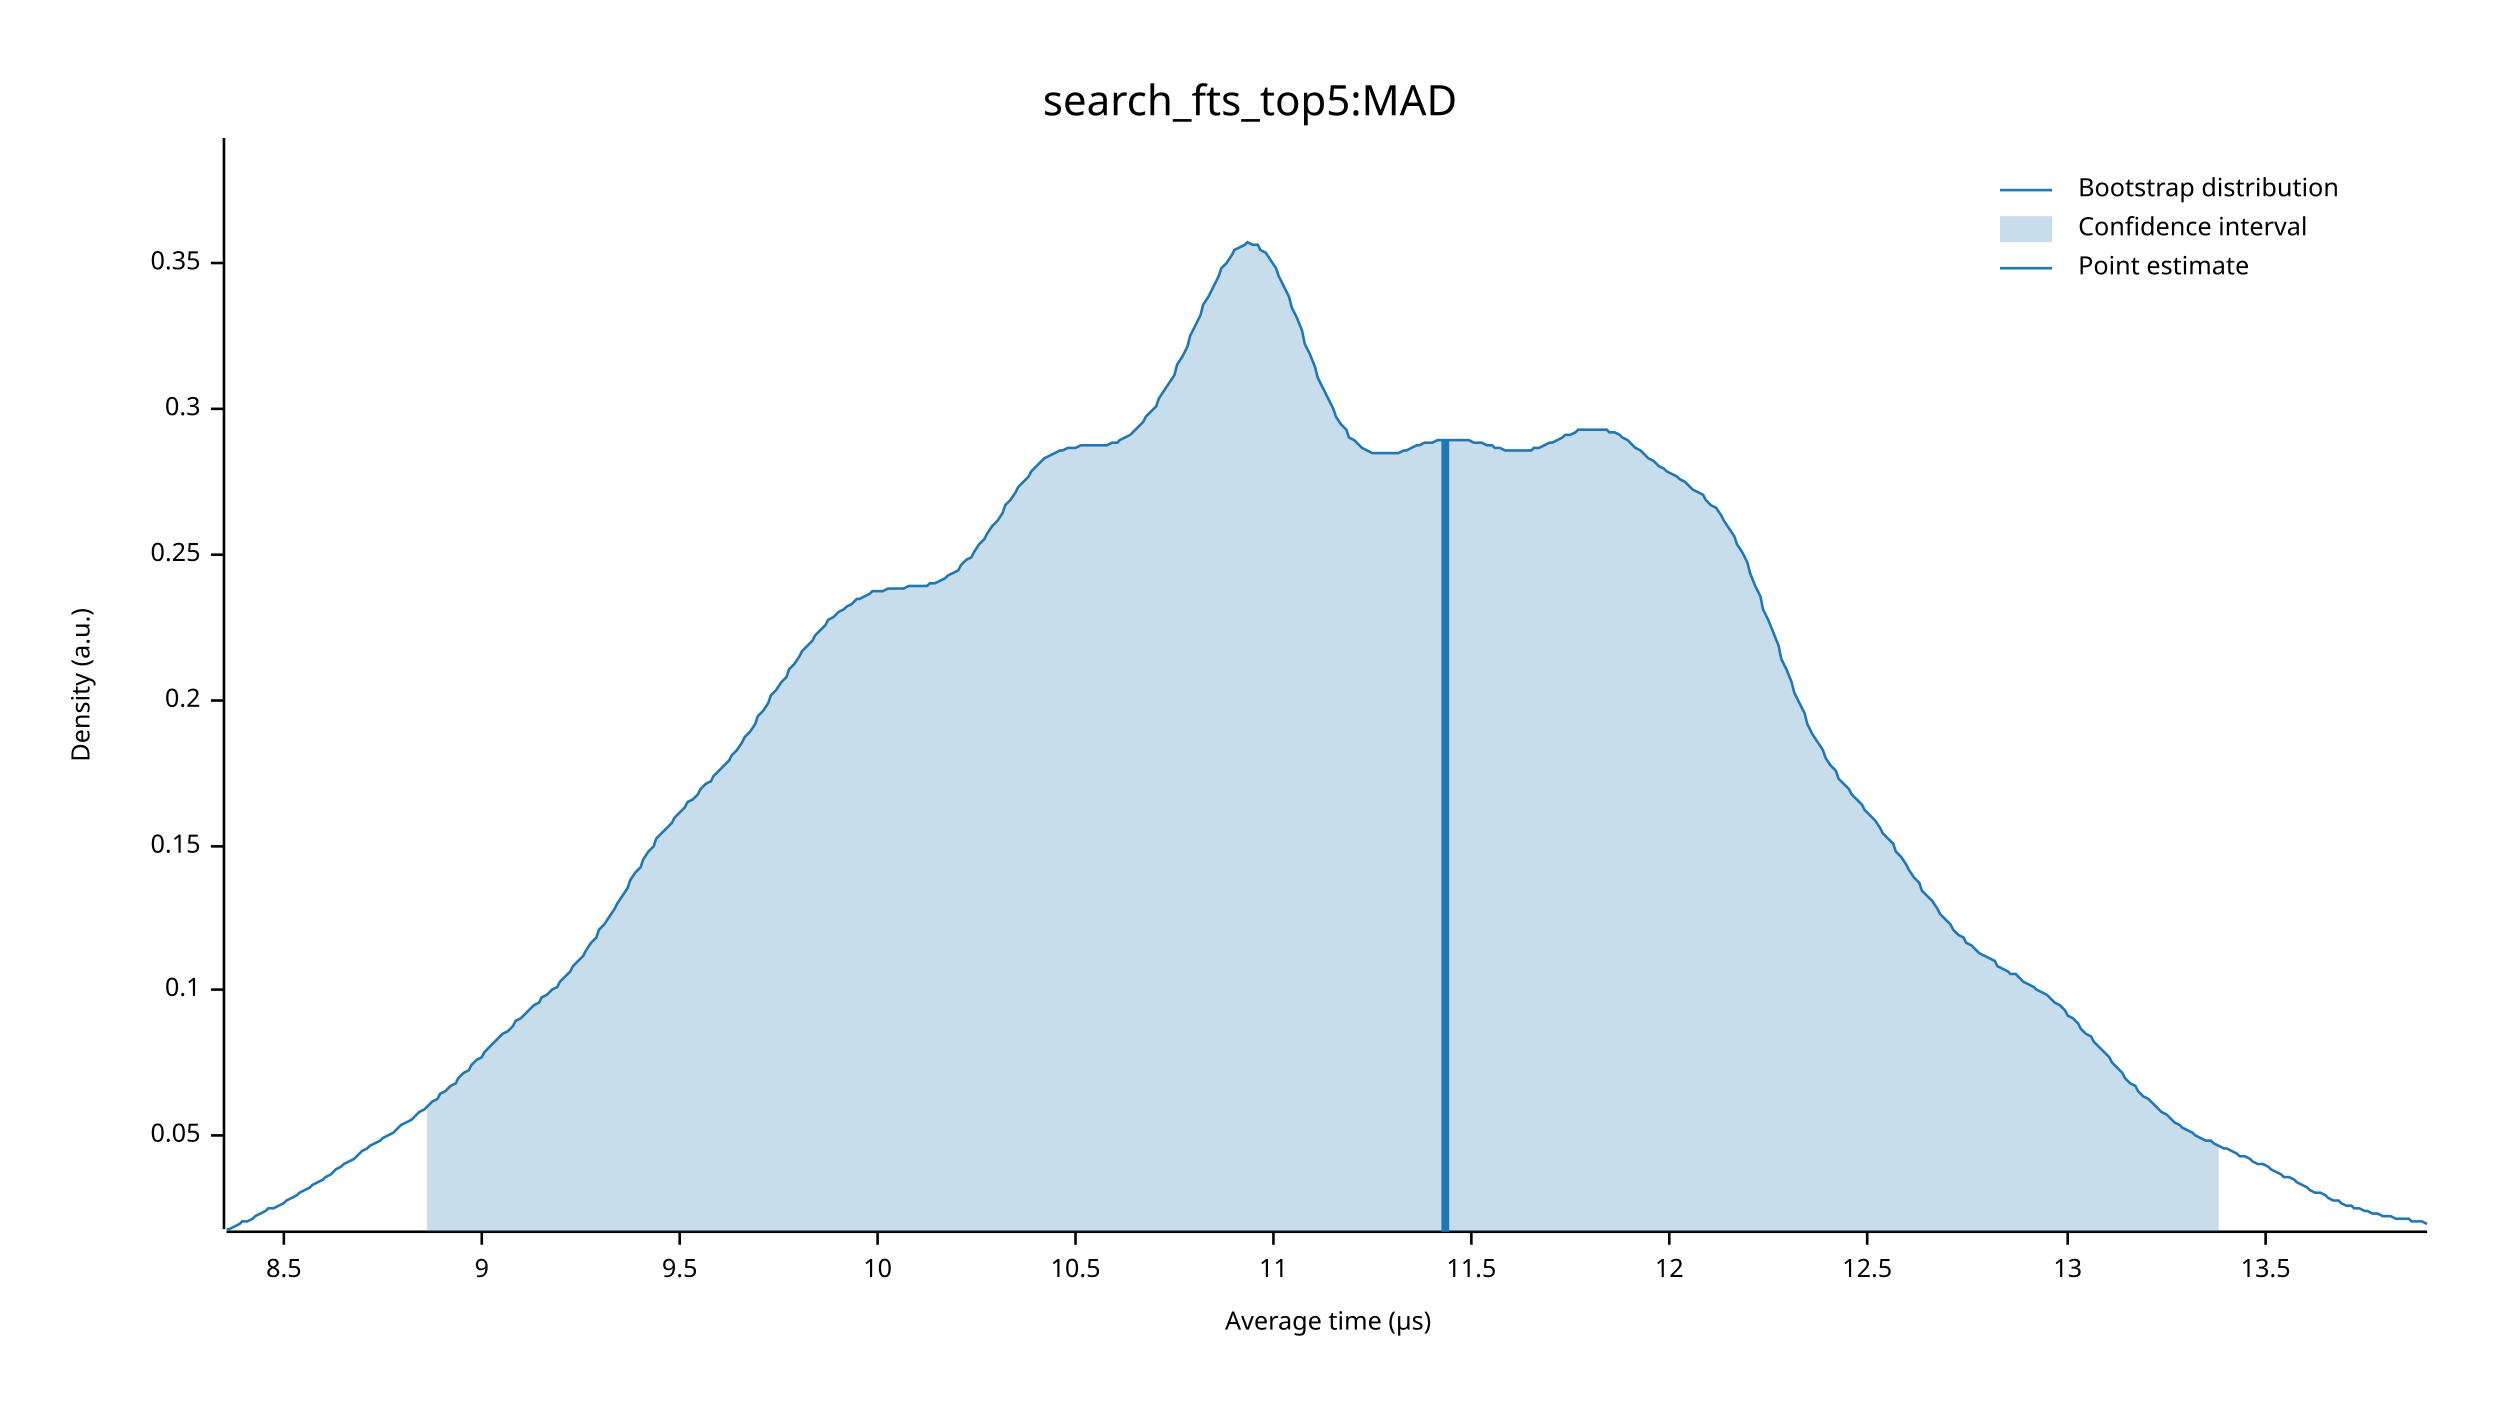
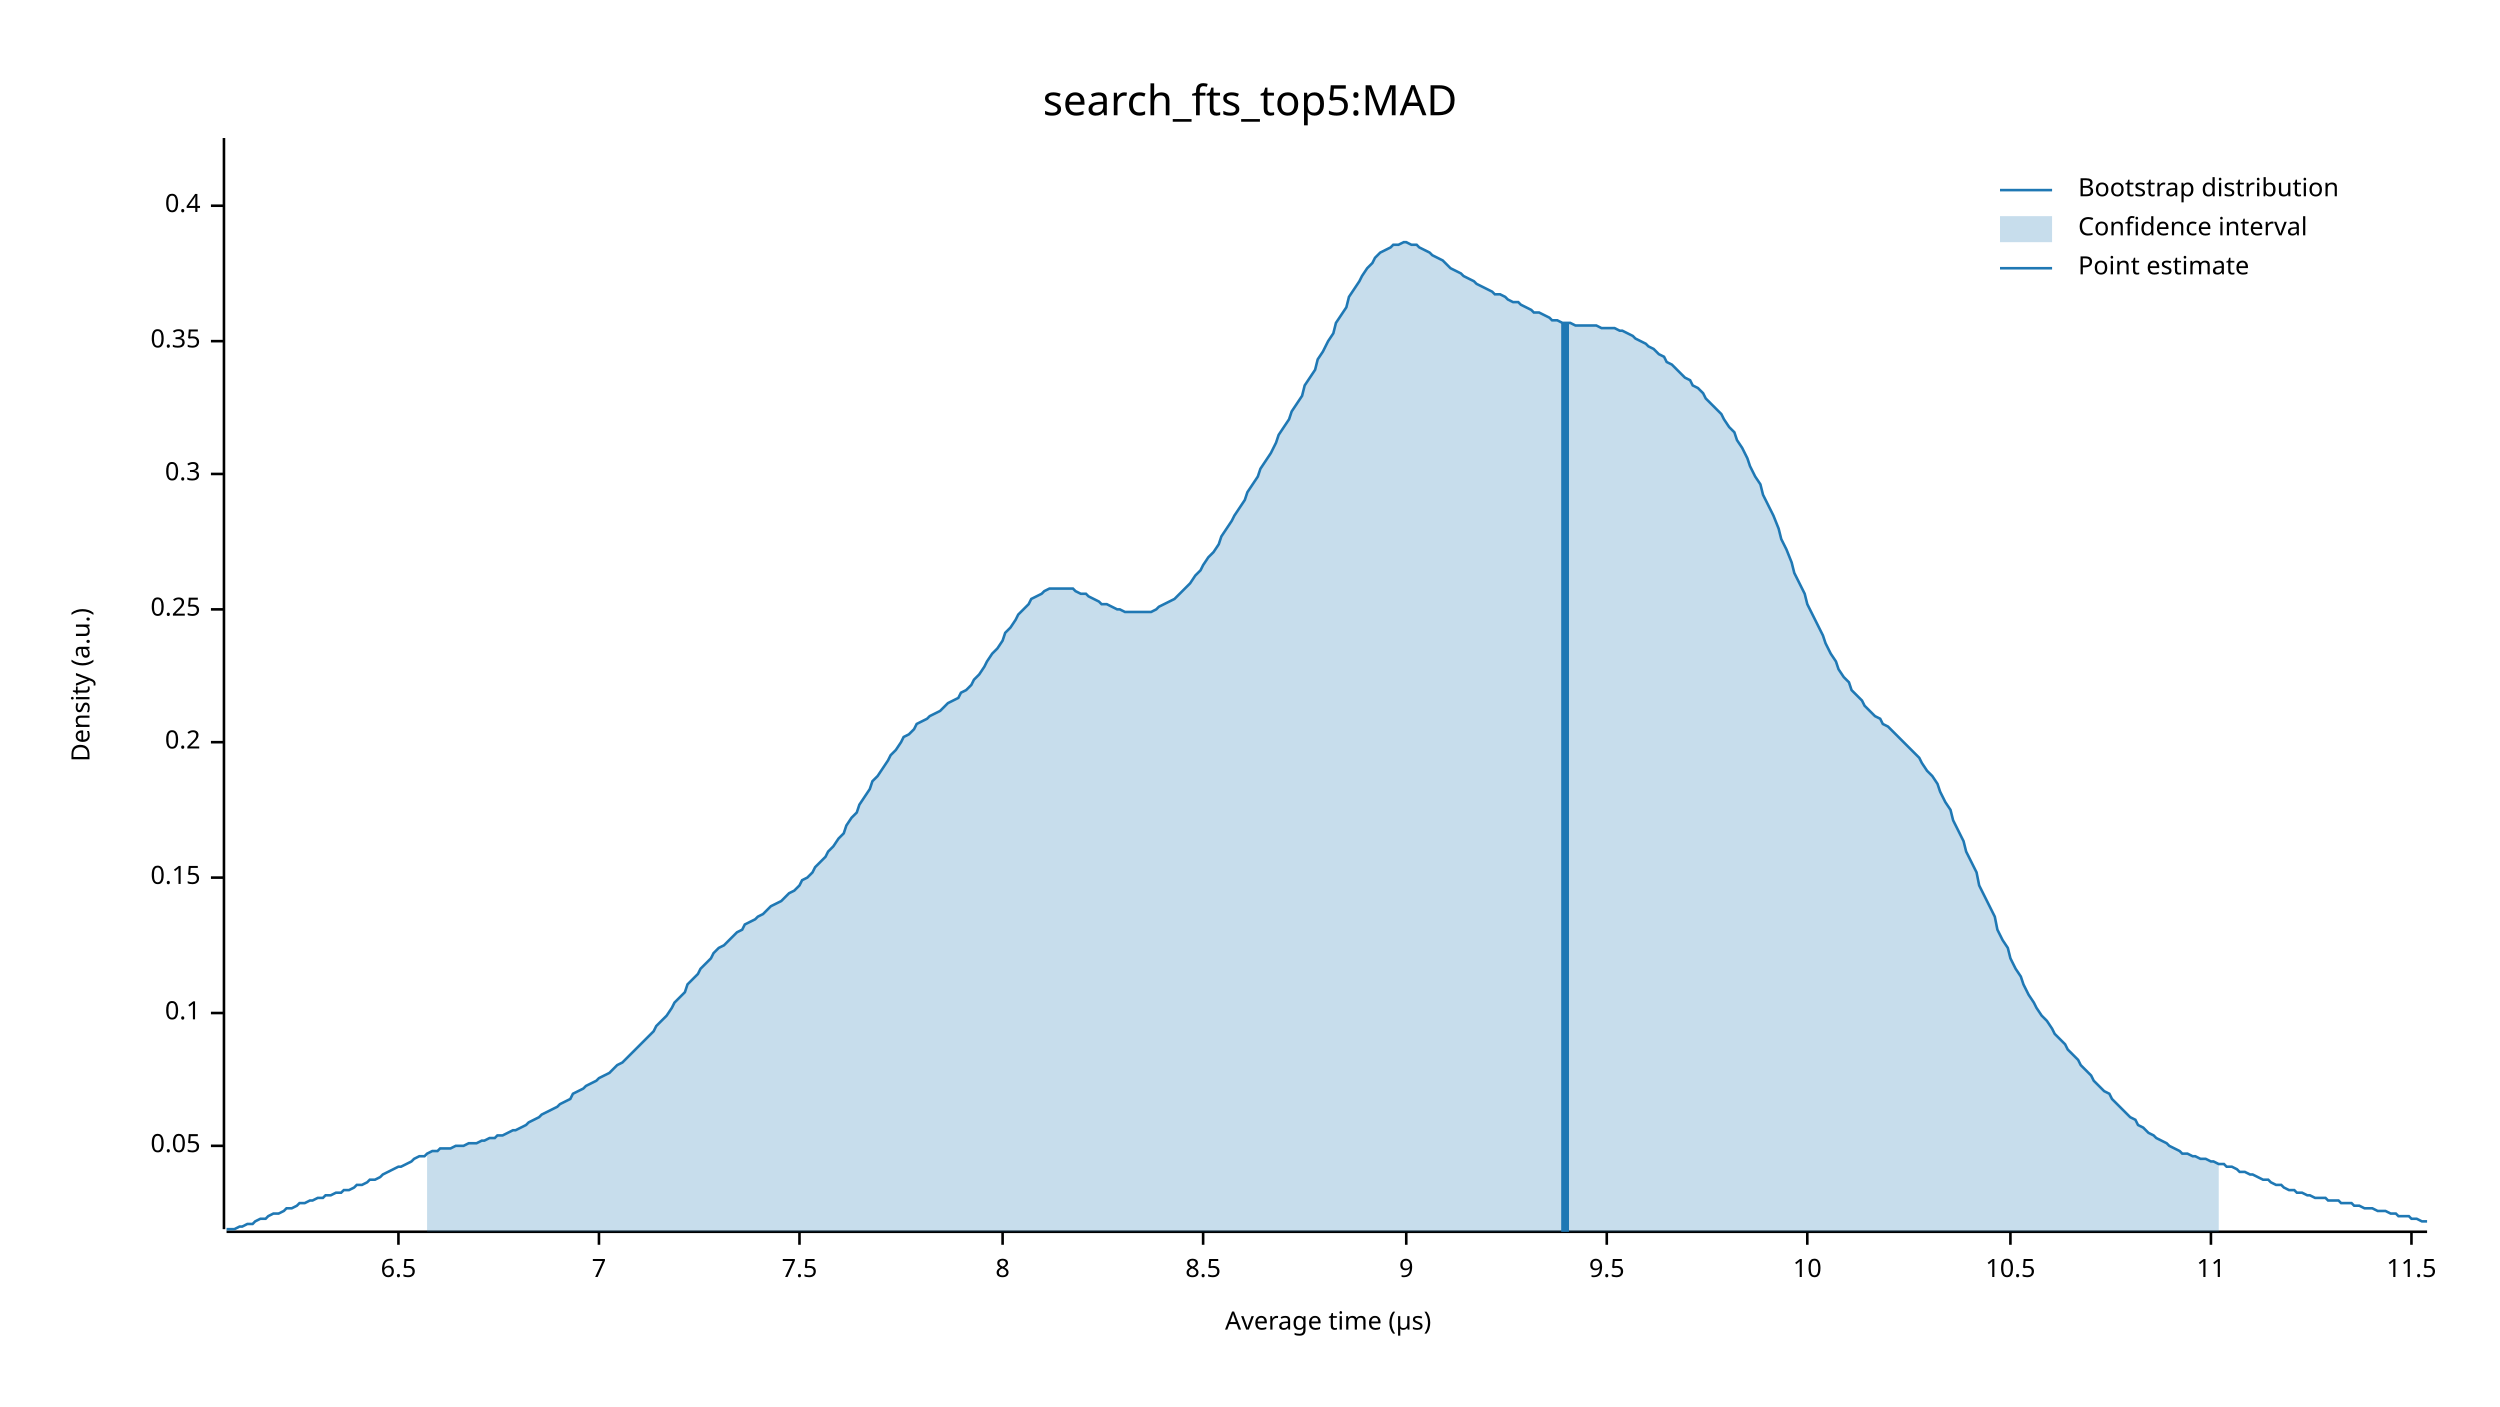
<svg xmlns="http://www.w3.org/2000/svg" width="960" height="540" viewBox="0 0 960 540">
  <text x="480" y="32" dy="0.76em" text-anchor="middle" font-family="sans-serif" font-size="16.129" opacity="1" fill="#000000">
search_fts_top5:MAD
</text>
  <text x="27" y="263" dy="0.76em" text-anchor="middle" font-family="sans-serif" font-size="9.677" opacity="1" fill="#000000" transform="rotate(270, 27, 263)">
Density (a.u.)
</text>
  <text x="510" y="513" dy="-0.5ex" text-anchor="middle" font-family="sans-serif" font-size="9.677" opacity="1" fill="#000000">
Average time (µs)
</text>
  <polyline fill="none" opacity="1" stroke="#000000" stroke-width="1" points="86,53 86,472 " />
-   <text x="77" y="436" dy="0.5ex" text-anchor="end" font-family="sans-serif" font-size="9.677" opacity="1" fill="#000000">
+   <text x="77" y="440" dy="0.5ex" text-anchor="end" font-family="sans-serif" font-size="9.677" opacity="1" fill="#000000">
0.05
</text>
-   <polyline fill="none" opacity="1" stroke="#000000" stroke-width="1" points="81,436 86,436 " />
-   <text x="77" y="380" dy="0.5ex" text-anchor="end" font-family="sans-serif" font-size="9.677" opacity="1" fill="#000000">
+   <polyline fill="none" opacity="1" stroke="#000000" stroke-width="1" points="81,440 86,440 " />
+   <text x="77" y="389" dy="0.5ex" text-anchor="end" font-family="sans-serif" font-size="9.677" opacity="1" fill="#000000">
0.1
</text>
-   <polyline fill="none" opacity="1" stroke="#000000" stroke-width="1" points="81,380 86,380 " />
-   <text x="77" y="325" dy="0.5ex" text-anchor="end" font-family="sans-serif" font-size="9.677" opacity="1" fill="#000000">
+   <polyline fill="none" opacity="1" stroke="#000000" stroke-width="1" points="81,389 86,389 " />
+   <text x="77" y="337" dy="0.5ex" text-anchor="end" font-family="sans-serif" font-size="9.677" opacity="1" fill="#000000">
0.15
</text>
-   <polyline fill="none" opacity="1" stroke="#000000" stroke-width="1" points="81,325 86,325 " />
-   <text x="77" y="269" dy="0.5ex" text-anchor="end" font-family="sans-serif" font-size="9.677" opacity="1" fill="#000000">
+   <polyline fill="none" opacity="1" stroke="#000000" stroke-width="1" points="81,337 86,337 " />
+   <text x="77" y="285" dy="0.5ex" text-anchor="end" font-family="sans-serif" font-size="9.677" opacity="1" fill="#000000">
0.2
</text>
-   <polyline fill="none" opacity="1" stroke="#000000" stroke-width="1" points="81,269 86,269 " />
-   <text x="77" y="213" dy="0.5ex" text-anchor="end" font-family="sans-serif" font-size="9.677" opacity="1" fill="#000000">
+   <polyline fill="none" opacity="1" stroke="#000000" stroke-width="1" points="81,285 86,285 " />
+   <text x="77" y="234" dy="0.5ex" text-anchor="end" font-family="sans-serif" font-size="9.677" opacity="1" fill="#000000">
0.25
</text>
-   <polyline fill="none" opacity="1" stroke="#000000" stroke-width="1" points="81,213 86,213 " />
-   <text x="77" y="157" dy="0.5ex" text-anchor="end" font-family="sans-serif" font-size="9.677" opacity="1" fill="#000000">
+   <polyline fill="none" opacity="1" stroke="#000000" stroke-width="1" points="81,234 86,234 " />
+   <text x="77" y="182" dy="0.5ex" text-anchor="end" font-family="sans-serif" font-size="9.677" opacity="1" fill="#000000">
0.3
</text>
-   <polyline fill="none" opacity="1" stroke="#000000" stroke-width="1" points="81,157 86,157 " />
-   <text x="77" y="101" dy="0.5ex" text-anchor="end" font-family="sans-serif" font-size="9.677" opacity="1" fill="#000000">
+   <polyline fill="none" opacity="1" stroke="#000000" stroke-width="1" points="81,182 86,182 " />
+   <text x="77" y="131" dy="0.5ex" text-anchor="end" font-family="sans-serif" font-size="9.677" opacity="1" fill="#000000">
0.35
</text>
-   <polyline fill="none" opacity="1" stroke="#000000" stroke-width="1" points="81,101 86,101 " />
+   <polyline fill="none" opacity="1" stroke="#000000" stroke-width="1" points="81,131 86,131 " />
+   <text x="77" y="79" dy="0.5ex" text-anchor="end" font-family="sans-serif" font-size="9.677" opacity="1" fill="#000000">
+ 0.4
+ </text>
+   <polyline fill="none" opacity="1" stroke="#000000" stroke-width="1" points="81,79 86,79 " />
  <polyline fill="none" opacity="1" stroke="#000000" stroke-width="1" points="87,473 932,473 " />
-   <text x="109" y="483" dy="0.76em" text-anchor="middle" font-family="sans-serif" font-size="9.677" opacity="1" fill="#000000">
+   <text x="153" y="483" dy="0.76em" text-anchor="middle" font-family="sans-serif" font-size="9.677" opacity="1" fill="#000000">
+ 6.5
+ </text>
+   <polyline fill="none" opacity="1" stroke="#000000" stroke-width="1" points="153,473 153,478 " />
+   <text x="230" y="483" dy="0.76em" text-anchor="middle" font-family="sans-serif" font-size="9.677" opacity="1" fill="#000000">
+ 7
+ </text>
+   <polyline fill="none" opacity="1" stroke="#000000" stroke-width="1" points="230,473 230,478 " />
+   <text x="307" y="483" dy="0.76em" text-anchor="middle" font-family="sans-serif" font-size="9.677" opacity="1" fill="#000000">
+ 7.5
+ </text>
+   <polyline fill="none" opacity="1" stroke="#000000" stroke-width="1" points="307,473 307,478 " />
+   <text x="385" y="483" dy="0.76em" text-anchor="middle" font-family="sans-serif" font-size="9.677" opacity="1" fill="#000000">
+ 8
+ </text>
+   <polyline fill="none" opacity="1" stroke="#000000" stroke-width="1" points="385,473 385,478 " />
+   <text x="462" y="483" dy="0.76em" text-anchor="middle" font-family="sans-serif" font-size="9.677" opacity="1" fill="#000000">
8.5
</text>
-   <polyline fill="none" opacity="1" stroke="#000000" stroke-width="1" points="109,473 109,478 " />
-   <text x="185" y="483" dy="0.76em" text-anchor="middle" font-family="sans-serif" font-size="9.677" opacity="1" fill="#000000">
+   <polyline fill="none" opacity="1" stroke="#000000" stroke-width="1" points="462,473 462,478 " />
+   <text x="540" y="483" dy="0.76em" text-anchor="middle" font-family="sans-serif" font-size="9.677" opacity="1" fill="#000000">
9
</text>
-   <polyline fill="none" opacity="1" stroke="#000000" stroke-width="1" points="185,473 185,478 " />
-   <text x="261" y="483" dy="0.76em" text-anchor="middle" font-family="sans-serif" font-size="9.677" opacity="1" fill="#000000">
+   <polyline fill="none" opacity="1" stroke="#000000" stroke-width="1" points="540,473 540,478 " />
+   <text x="617" y="483" dy="0.76em" text-anchor="middle" font-family="sans-serif" font-size="9.677" opacity="1" fill="#000000">
9.5
</text>
-   <polyline fill="none" opacity="1" stroke="#000000" stroke-width="1" points="261,473 261,478 " />
-   <text x="337" y="483" dy="0.76em" text-anchor="middle" font-family="sans-serif" font-size="9.677" opacity="1" fill="#000000">
+   <polyline fill="none" opacity="1" stroke="#000000" stroke-width="1" points="617,473 617,478 " />
+   <text x="694" y="483" dy="0.76em" text-anchor="middle" font-family="sans-serif" font-size="9.677" opacity="1" fill="#000000">
10
</text>
-   <polyline fill="none" opacity="1" stroke="#000000" stroke-width="1" points="337,473 337,478 " />
-   <text x="413" y="483" dy="0.76em" text-anchor="middle" font-family="sans-serif" font-size="9.677" opacity="1" fill="#000000">
+   <polyline fill="none" opacity="1" stroke="#000000" stroke-width="1" points="694,473 694,478 " />
+   <text x="772" y="483" dy="0.76em" text-anchor="middle" font-family="sans-serif" font-size="9.677" opacity="1" fill="#000000">
10.5
</text>
-   <polyline fill="none" opacity="1" stroke="#000000" stroke-width="1" points="413,473 413,478 " />
-   <text x="489" y="483" dy="0.76em" text-anchor="middle" font-family="sans-serif" font-size="9.677" opacity="1" fill="#000000">
+   <polyline fill="none" opacity="1" stroke="#000000" stroke-width="1" points="772,473 772,478 " />
+   <text x="849" y="483" dy="0.76em" text-anchor="middle" font-family="sans-serif" font-size="9.677" opacity="1" fill="#000000">
11
</text>
-   <polyline fill="none" opacity="1" stroke="#000000" stroke-width="1" points="489,473 489,478 " />
-   <text x="565" y="483" dy="0.76em" text-anchor="middle" font-family="sans-serif" font-size="9.677" opacity="1" fill="#000000">
+   <polyline fill="none" opacity="1" stroke="#000000" stroke-width="1" points="849,473 849,478 " />
+   <text x="926" y="483" dy="0.76em" text-anchor="middle" font-family="sans-serif" font-size="9.677" opacity="1" fill="#000000">
11.5
</text>
-   <polyline fill="none" opacity="1" stroke="#000000" stroke-width="1" points="565,473 565,478 " />
-   <text x="641" y="483" dy="0.76em" text-anchor="middle" font-family="sans-serif" font-size="9.677" opacity="1" fill="#000000">
- 12
- </text>
-   <polyline fill="none" opacity="1" stroke="#000000" stroke-width="1" points="641,473 641,478 " />
-   <text x="717" y="483" dy="0.76em" text-anchor="middle" font-family="sans-serif" font-size="9.677" opacity="1" fill="#000000">
- 12.5
- </text>
-   <polyline fill="none" opacity="1" stroke="#000000" stroke-width="1" points="717,473 717,478 " />
-   <text x="794" y="483" dy="0.76em" text-anchor="middle" font-family="sans-serif" font-size="9.677" opacity="1" fill="#000000">
- 13
- </text>
-   <polyline fill="none" opacity="1" stroke="#000000" stroke-width="1" points="794,473 794,478 " />
-   <text x="870" y="483" dy="0.76em" text-anchor="middle" font-family="sans-serif" font-size="9.677" opacity="1" fill="#000000">
- 13.5
- </text>
-   <polyline fill="none" opacity="1" stroke="#000000" stroke-width="1" points="870,473 870,478 " />
-   <polyline fill="none" opacity="1" stroke="#1F78B4" stroke-width="1" points="87,472 88,472 90,471 92,470 93,469 95,469 97,468 98,467 100,466 102,465 103,464 105,464 107,463 109,462 110,461 112,460 114,459 115,458 117,457 119,456 120,455 122,454 124,453 125,452 127,451 129,449 131,448 132,447 134,446 136,445 137,444 139,442 141,441 142,440 144,439 146,438 147,437 149,436 151,435 153,433 154,432 156,431 158,430 159,429 161,427 163,426 164,425 166,423 168,422 169,420 171,419 173,417 175,416 176,414 178,412 180,411 181,409 183,407 185,406 186,404 188,402 190,400 191,399 193,397 195,396 197,394 198,392 200,391 202,389 203,388 205,386 207,385 208,383 210,382 212,380 214,379 215,377 217,375 219,373 220,371 222,369 224,367 225,365 227,362 229,360 230,357 232,355 234,352 236,349 237,347 239,344 241,341 242,338 244,335 246,333 247,330 249,327 251,325 252,322 254,320 256,318 258,316 259,314 261,312 263,310 264,308 266,307 268,305 269,303 271,301 273,300 274,298 276,296 278,294 280,292 281,290 283,288 285,285 286,283 288,281 290,278 291,275 293,273 295,270 296,267 298,265 300,262 302,260 303,257 305,255 307,252 308,250 310,248 312,246 313,244 315,242 317,240 318,238 320,237 322,235 324,234 325,233 327,232 329,230 330,230 332,229 334,228 335,227 337,227 339,227 341,226 342,226 344,226 346,226 347,226 349,225 351,225 352,225 354,225 356,225 357,224 359,224 361,223 363,222 364,221 366,220 368,219 369,217 371,215 373,214 374,212 376,209 378,207 379,205 381,202 383,200 385,197 386,194 388,192 390,189 391,187 393,185 395,183 396,181 398,179 400,177 401,176 403,175 405,174 407,173 408,173 410,172 412,172 413,172 415,171 417,171 418,171 420,171 422,171 423,171 425,171 427,170 429,170 430,169 432,168 434,167 435,166 437,164 439,162 440,160 442,158 444,156 445,153 447,150 449,147 451,144 452,140 454,137 456,133 457,129 459,125 461,121 462,117 464,114 466,110 468,106 469,103 471,101 473,98 474,96 476,95 478,94 479,93 481,94 483,94 484,96 486,97 488,100 490,103 491,106 493,110 495,114 496,118 498,122 500,127 501,132 503,136 505,141 506,145 508,149 510,153 512,157 513,160 515,163 517,165 518,168 520,169 522,171 523,172 525,173 527,174 528,174 530,174 532,174 534,174 535,174 537,174 539,173 540,173 542,172 544,171 545,171 547,170 549,170 550,170 552,169 554,169 556,169 557,169 559,169 561,169 562,169 564,169 566,170 567,170 569,170 571,171 573,171 574,172 576,172 578,173 579,173 581,173 583,173 584,173 586,173 588,173 589,172 591,172 593,171 595,170 596,170 598,169 600,168 601,167 603,167 605,166 606,165 608,165 610,165 611,165 613,165 615,165 617,165 618,166 620,166 622,167 623,168 625,169 627,171 628,172 630,173 632,175 633,176 635,177 637,179 639,180 640,181 642,182 644,183 645,184 647,185 649,187 650,188 652,189 654,190 655,192 657,194 659,195 661,198 662,200 664,203 666,206 667,209 669,212 671,216 672,220 674,225 676,229 677,234 679,238 681,243 683,248 684,253 686,257 688,262 689,266 691,270 693,274 694,278 696,282 698,285 700,288 701,291 703,294 705,296 706,299 708,301 710,303 711,305 713,307 715,309 716,311 718,313 720,315 722,318 723,320 725,322 727,324 728,327 730,329 732,332 733,334 735,337 737,339 738,342 740,344 742,346 744,349 745,351 747,353 749,355 750,357 752,359 754,360 755,362 757,363 759,365 760,366 762,367 764,368 766,369 767,371 769,372 771,373 772,374 774,374 776,376 777,377 779,378 781,379 782,380 784,381 786,382 788,384 789,385 791,386 793,388 794,390 796,391 798,393 799,395 801,397 803,398 804,400 806,402 808,404 810,406 811,408 813,410 815,412 816,414 818,416 820,417 821,419 823,421 825,422 827,424 828,425 830,427 832,428 833,429 835,431 837,432 838,433 840,434 842,435 843,436 845,437 847,438 849,438 850,439 852,440 854,441 855,441 857,442 859,443 860,444 862,444 864,445 865,446 867,447 869,447 871,448 872,449 874,450 876,451 877,452 879,452 881,453 882,454 884,455 886,456 887,457 889,458 891,458 893,459 894,460 896,461 898,461 899,462 901,463 903,463 904,464 906,464 908,465 909,465 911,466 913,466 915,467 916,467 918,467 920,468 921,468 923,468 925,468 926,469 928,469 930,469 932,470 " />
-   <polygon opacity="0.25" fill="#1F78B4" points="164,425 166,423 168,422 169,420 171,419 173,417 175,416 176,414 178,412 180,411 181,409 183,407 185,406 186,404 188,402 190,400 191,399 193,397 195,396 197,394 198,392 200,391 202,389 203,388 205,386 207,385 208,383 210,382 212,380 214,379 215,377 217,375 219,373 220,371 222,369 224,367 225,365 227,362 229,360 230,357 232,355 234,352 236,349 237,347 239,344 241,341 242,338 244,335 246,333 247,330 249,327 251,325 252,322 254,320 256,318 258,316 259,314 261,312 263,310 264,308 266,307 268,305 269,303 271,301 273,300 274,298 276,296 278,294 280,292 281,290 283,288 285,285 286,283 288,281 290,278 291,275 293,273 295,270 296,267 298,265 300,262 302,260 303,257 305,255 307,252 308,250 310,248 312,246 313,244 315,242 317,240 318,238 320,237 322,235 324,234 325,233 327,232 329,230 330,230 332,229 334,228 335,227 337,227 339,227 341,226 342,226 344,226 346,226 347,226 349,225 351,225 352,225 354,225 356,225 357,224 359,224 361,223 363,222 364,221 366,220 368,219 369,217 371,215 373,214 374,212 376,209 378,207 379,205 381,202 383,200 385,197 386,194 388,192 390,189 391,187 393,185 395,183 396,181 398,179 400,177 401,176 403,175 405,174 407,173 408,173 410,172 412,172 413,172 415,171 417,171 418,171 420,171 422,171 423,171 425,171 427,170 429,170 430,169 432,168 434,167 435,166 437,164 439,162 440,160 442,158 444,156 445,153 447,150 449,147 451,144 452,140 454,137 456,133 457,129 459,125 461,121 462,117 464,114 466,110 468,106 469,103 471,101 473,98 474,96 476,95 478,94 479,93 481,94 483,94 484,96 486,97 488,100 490,103 491,106 493,110 495,114 496,118 498,122 500,127 501,132 503,136 505,141 506,145 508,149 510,153 512,157 513,160 515,163 517,165 518,168 520,169 522,171 523,172 525,173 527,174 528,174 530,174 532,174 534,174 535,174 537,174 539,173 540,173 542,172 544,171 545,171 547,170 549,170 550,170 552,169 554,169 556,169 557,169 559,169 561,169 562,169 564,169 566,170 567,170 569,170 571,171 573,171 574,172 576,172 578,173 579,173 581,173 583,173 584,173 586,173 588,173 589,172 591,172 593,171 595,170 596,170 598,169 600,168 601,167 603,167 605,166 606,165 608,165 610,165 611,165 613,165 615,165 617,165 618,166 620,166 622,167 623,168 625,169 627,171 628,172 630,173 632,175 633,176 635,177 637,179 639,180 640,181 642,182 644,183 645,184 647,185 649,187 650,188 652,189 654,190 655,192 657,194 659,195 661,198 662,200 664,203 666,206 667,209 669,212 671,216 672,220 674,225 676,229 677,234 679,238 681,243 683,248 684,253 686,257 688,262 689,266 691,270 693,274 694,278 696,282 698,285 700,288 701,291 703,294 705,296 706,299 708,301 710,303 711,305 713,307 715,309 716,311 718,313 720,315 722,318 723,320 725,322 727,324 728,327 730,329 732,332 733,334 735,337 737,339 738,342 740,344 742,346 744,349 745,351 747,353 749,355 750,357 752,359 754,360 755,362 757,363 759,365 760,366 762,367 764,368 766,369 767,371 769,372 771,373 772,374 774,374 776,376 777,377 779,378 781,379 782,380 784,381 786,382 788,384 789,385 791,386 793,388 794,390 796,391 798,393 799,395 801,397 803,398 804,400 806,402 808,404 810,406 811,408 813,410 815,412 816,414 818,416 820,417 821,419 823,421 825,422 827,424 828,425 830,427 832,428 833,429 835,431 837,432 838,433 840,434 842,435 843,436 845,437 847,438 849,438 850,439 852,440 852,473 164,473 " />
-   <polyline fill="none" opacity="1" stroke="#1F78B4" stroke-width="3" points="555,473 555,169 " />
+   <polyline fill="none" opacity="1" stroke="#000000" stroke-width="1" points="926,473 926,478 " />
+   <polyline fill="none" opacity="1" stroke="#1F78B4" stroke-width="1" points="87,472 88,472 90,472 92,471 93,471 95,470 97,470 98,469 100,468 102,468 103,467 105,466 107,466 109,465 110,464 112,464 114,463 115,462 117,462 119,461 120,461 122,460 124,460 125,459 127,459 129,458 131,458 132,457 134,457 136,456 137,455 139,455 141,454 142,453 144,453 146,452 147,451 149,450 151,449 153,448 154,448 156,447 158,446 159,445 161,444 163,444 164,443 166,442 168,442 169,441 171,441 173,441 175,440 176,440 178,440 180,439 181,439 183,439 185,438 186,438 188,437 190,437 191,436 193,436 195,435 197,434 198,434 200,433 202,432 203,431 205,430 207,429 208,428 210,427 212,426 214,425 215,424 217,423 219,422 220,420 222,419 224,418 225,417 227,416 229,415 230,414 232,413 234,412 236,410 237,409 239,408 241,406 242,405 244,403 246,401 247,400 249,398 251,396 252,394 254,392 256,390 258,387 259,385 261,383 263,381 264,378 266,376 268,374 269,372 271,370 273,368 274,366 276,364 278,363 280,361 281,360 283,358 285,357 286,355 288,354 290,353 291,352 293,351 295,349 296,348 298,347 300,346 302,344 303,343 305,342 307,340 308,338 310,337 312,335 313,333 315,331 317,329 318,327 320,325 322,322 324,320 325,317 327,314 329,312 330,309 332,306 334,303 335,300 337,298 339,295 341,292 342,290 344,288 346,285 347,283 349,282 351,280 352,278 354,277 356,276 357,275 359,274 361,273 363,271 364,270 366,269 368,268 369,266 371,265 373,263 374,261 376,259 378,256 379,254 381,251 383,249 385,246 386,243 388,241 390,238 391,236 393,234 395,232 396,230 398,229 400,228 401,227 403,226 405,226 407,226 408,226 410,226 412,226 413,227 415,228 417,228 418,229 420,230 422,231 423,232 425,232 427,233 429,234 430,234 432,235 434,235 435,235 437,235 439,235 440,235 442,235 444,234 445,233 447,232 449,231 451,230 452,229 454,227 456,225 457,224 459,221 461,219 462,217 464,214 466,212 468,209 469,206 471,203 473,200 474,198 476,195 478,192 479,189 481,186 483,183 484,180 486,177 488,174 490,170 491,167 493,164 495,161 496,158 498,155 500,152 501,148 503,145 505,142 506,138 508,135 510,131 512,128 513,124 515,121 517,118 518,114 520,111 522,108 523,106 525,103 527,101 528,99 530,97 532,96 534,95 535,94 537,94 539,93 540,93 542,94 544,94 545,95 547,96 549,97 550,98 552,99 554,100 556,102 557,103 559,104 561,105 562,106 564,107 566,108 567,109 569,110 571,111 573,112 574,113 576,113 578,114 579,115 581,116 583,116 584,117 586,118 588,119 589,120 591,120 593,121 595,122 596,123 598,123 600,124 601,124 603,124 605,125 606,125 608,125 610,125 611,125 613,125 615,126 617,126 618,126 620,126 622,127 623,127 625,128 627,129 628,130 630,131 632,132 633,133 635,134 637,136 639,137 640,139 642,140 644,142 645,143 647,145 649,146 650,148 652,149 654,151 655,153 657,155 659,157 661,159 662,161 664,164 666,166 667,169 669,172 671,176 672,179 674,183 676,186 677,190 679,194 681,198 683,203 684,207 686,211 688,216 689,220 691,224 693,228 694,232 696,236 698,240 700,244 701,247 703,251 705,254 706,257 708,260 710,262 711,265 713,267 715,269 716,271 718,273 720,275 722,276 723,278 725,279 727,281 728,282 730,284 732,286 733,287 735,289 737,291 738,293 740,296 742,298 744,301 745,304 747,308 749,311 750,315 752,319 754,323 755,327 757,331 759,335 760,340 762,344 764,348 766,352 767,357 769,361 771,364 772,368 774,372 776,375 777,378 779,382 781,385 782,387 784,390 786,392 788,395 789,397 791,399 793,401 794,403 796,405 798,407 799,409 801,411 803,413 804,415 806,417 808,419 810,420 811,422 813,424 815,426 816,427 818,429 820,430 821,432 823,433 825,435 827,436 828,437 830,438 832,439 833,440 835,441 837,442 838,443 840,443 842,444 843,444 845,445 847,445 849,446 850,446 852,447 854,447 855,448 857,448 859,449 860,450 862,450 864,451 865,451 867,452 869,453 871,453 872,454 874,455 876,455 877,456 879,457 881,457 882,458 884,458 886,459 887,459 889,460 891,460 893,460 894,461 896,461 898,461 899,462 901,462 903,462 904,463 906,463 908,464 909,464 911,464 913,465 915,465 916,465 918,466 920,466 921,467 923,467 925,467 926,468 928,468 930,469 932,469 " />
+   <polygon opacity="0.25" fill="#1F78B4" points="164,443 166,442 168,442 169,441 171,441 173,441 175,440 176,440 178,440 180,439 181,439 183,439 185,438 186,438 188,437 190,437 191,436 193,436 195,435 197,434 198,434 200,433 202,432 203,431 205,430 207,429 208,428 210,427 212,426 214,425 215,424 217,423 219,422 220,420 222,419 224,418 225,417 227,416 229,415 230,414 232,413 234,412 236,410 237,409 239,408 241,406 242,405 244,403 246,401 247,400 249,398 251,396 252,394 254,392 256,390 258,387 259,385 261,383 263,381 264,378 266,376 268,374 269,372 271,370 273,368 274,366 276,364 278,363 280,361 281,360 283,358 285,357 286,355 288,354 290,353 291,352 293,351 295,349 296,348 298,347 300,346 302,344 303,343 305,342 307,340 308,338 310,337 312,335 313,333 315,331 317,329 318,327 320,325 322,322 324,320 325,317 327,314 329,312 330,309 332,306 334,303 335,300 337,298 339,295 341,292 342,290 344,288 346,285 347,283 349,282 351,280 352,278 354,277 356,276 357,275 359,274 361,273 363,271 364,270 366,269 368,268 369,266 371,265 373,263 374,261 376,259 378,256 379,254 381,251 383,249 385,246 386,243 388,241 390,238 391,236 393,234 395,232 396,230 398,229 400,228 401,227 403,226 405,226 407,226 408,226 410,226 412,226 413,227 415,228 417,228 418,229 420,230 422,231 423,232 425,232 427,233 429,234 430,234 432,235 434,235 435,235 437,235 439,235 440,235 442,235 444,234 445,233 447,232 449,231 451,230 452,229 454,227 456,225 457,224 459,221 461,219 462,217 464,214 466,212 468,209 469,206 471,203 473,200 474,198 476,195 478,192 479,189 481,186 483,183 484,180 486,177 488,174 490,170 491,167 493,164 495,161 496,158 498,155 500,152 501,148 503,145 505,142 506,138 508,135 510,131 512,128 513,124 515,121 517,118 518,114 520,111 522,108 523,106 525,103 527,101 528,99 530,97 532,96 534,95 535,94 537,94 539,93 540,93 542,94 544,94 545,95 547,96 549,97 550,98 552,99 554,100 556,102 557,103 559,104 561,105 562,106 564,107 566,108 567,109 569,110 571,111 573,112 574,113 576,113 578,114 579,115 581,116 583,116 584,117 586,118 588,119 589,120 591,120 593,121 595,122 596,123 598,123 600,124 601,124 603,124 605,125 606,125 608,125 610,125 611,125 613,125 615,126 617,126 618,126 620,126 622,127 623,127 625,128 627,129 628,130 630,131 632,132 633,133 635,134 637,136 639,137 640,139 642,140 644,142 645,143 647,145 649,146 650,148 652,149 654,151 655,153 657,155 659,157 661,159 662,161 664,164 666,166 667,169 669,172 671,176 672,179 674,183 676,186 677,190 679,194 681,198 683,203 684,207 686,211 688,216 689,220 691,224 693,228 694,232 696,236 698,240 700,244 701,247 703,251 705,254 706,257 708,260 710,262 711,265 713,267 715,269 716,271 718,273 720,275 722,276 723,278 725,279 727,281 728,282 730,284 732,286 733,287 735,289 737,291 738,293 740,296 742,298 744,301 745,304 747,308 749,311 750,315 752,319 754,323 755,327 757,331 759,335 760,340 762,344 764,348 766,352 767,357 769,361 771,364 772,368 774,372 776,375 777,378 779,382 781,385 782,387 784,390 786,392 788,395 789,397 791,399 793,401 794,403 796,405 798,407 799,409 801,411 803,413 804,415 806,417 808,419 810,420 811,422 813,424 815,426 816,427 818,429 820,430 821,432 823,433 825,435 827,436 828,437 830,438 832,439 833,440 835,441 837,442 838,443 840,443 842,444 843,444 845,445 847,445 849,446 850,446 852,447 852,473 164,473 " />
+   <polyline fill="none" opacity="1" stroke="#1F78B4" stroke-width="3" points="601,473 601,124 " />
  <text x="798" y="68" dy="0.76em" text-anchor="start" font-family="sans-serif" font-size="9.677" opacity="1" fill="#000000">
Bootstrap distribution
</text>
  <text x="798" y="83" dy="0.76em" text-anchor="start" font-family="sans-serif" font-size="9.677" opacity="1" fill="#000000">
Confidence interval
</text>
  <text x="798" y="98" dy="0.76em" text-anchor="start" font-family="sans-serif" font-size="9.677" opacity="1" fill="#000000">
Point estimate
</text>
  <polyline fill="none" opacity="1" stroke="#1F78B4" stroke-width="1" points="768,73 788,73 " />
  <rect x="768" y="83" width="20" height="10" opacity="0.25" fill="#1F78B4" stroke="none" />
  <polyline fill="none" opacity="1" stroke="#1F78B4" stroke-width="1" points="768,103 788,103 " />
</svg>
